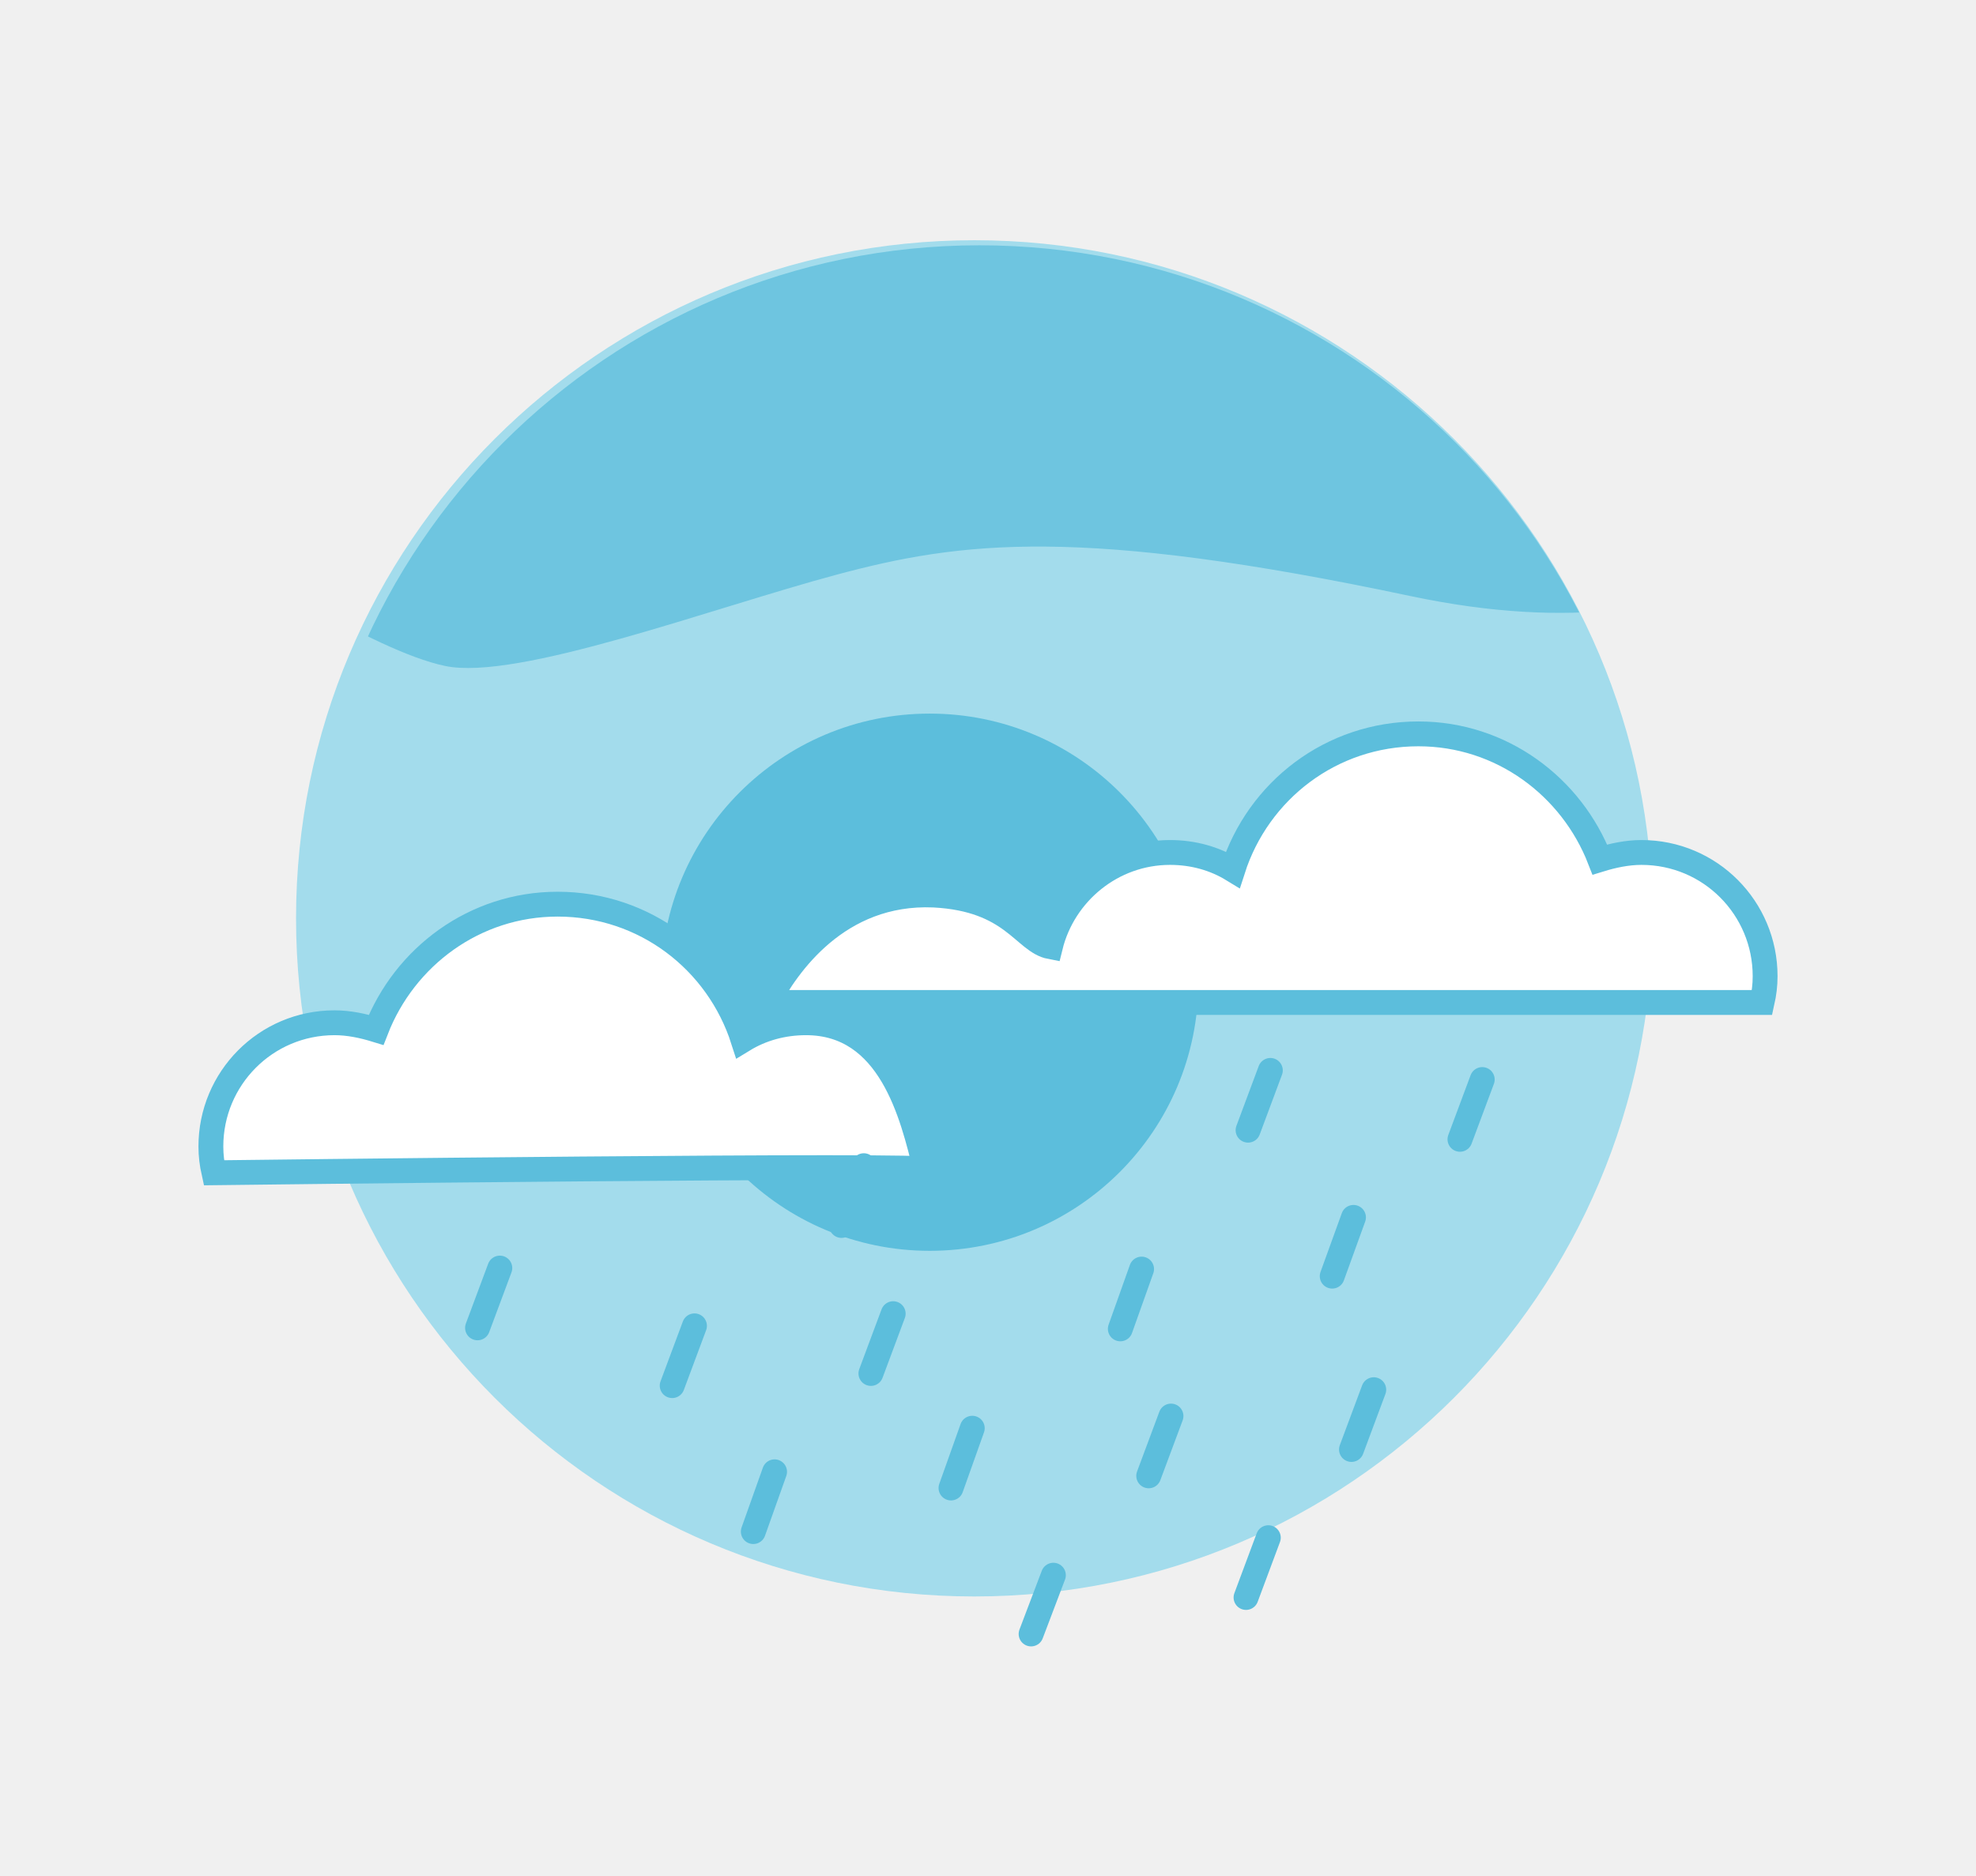
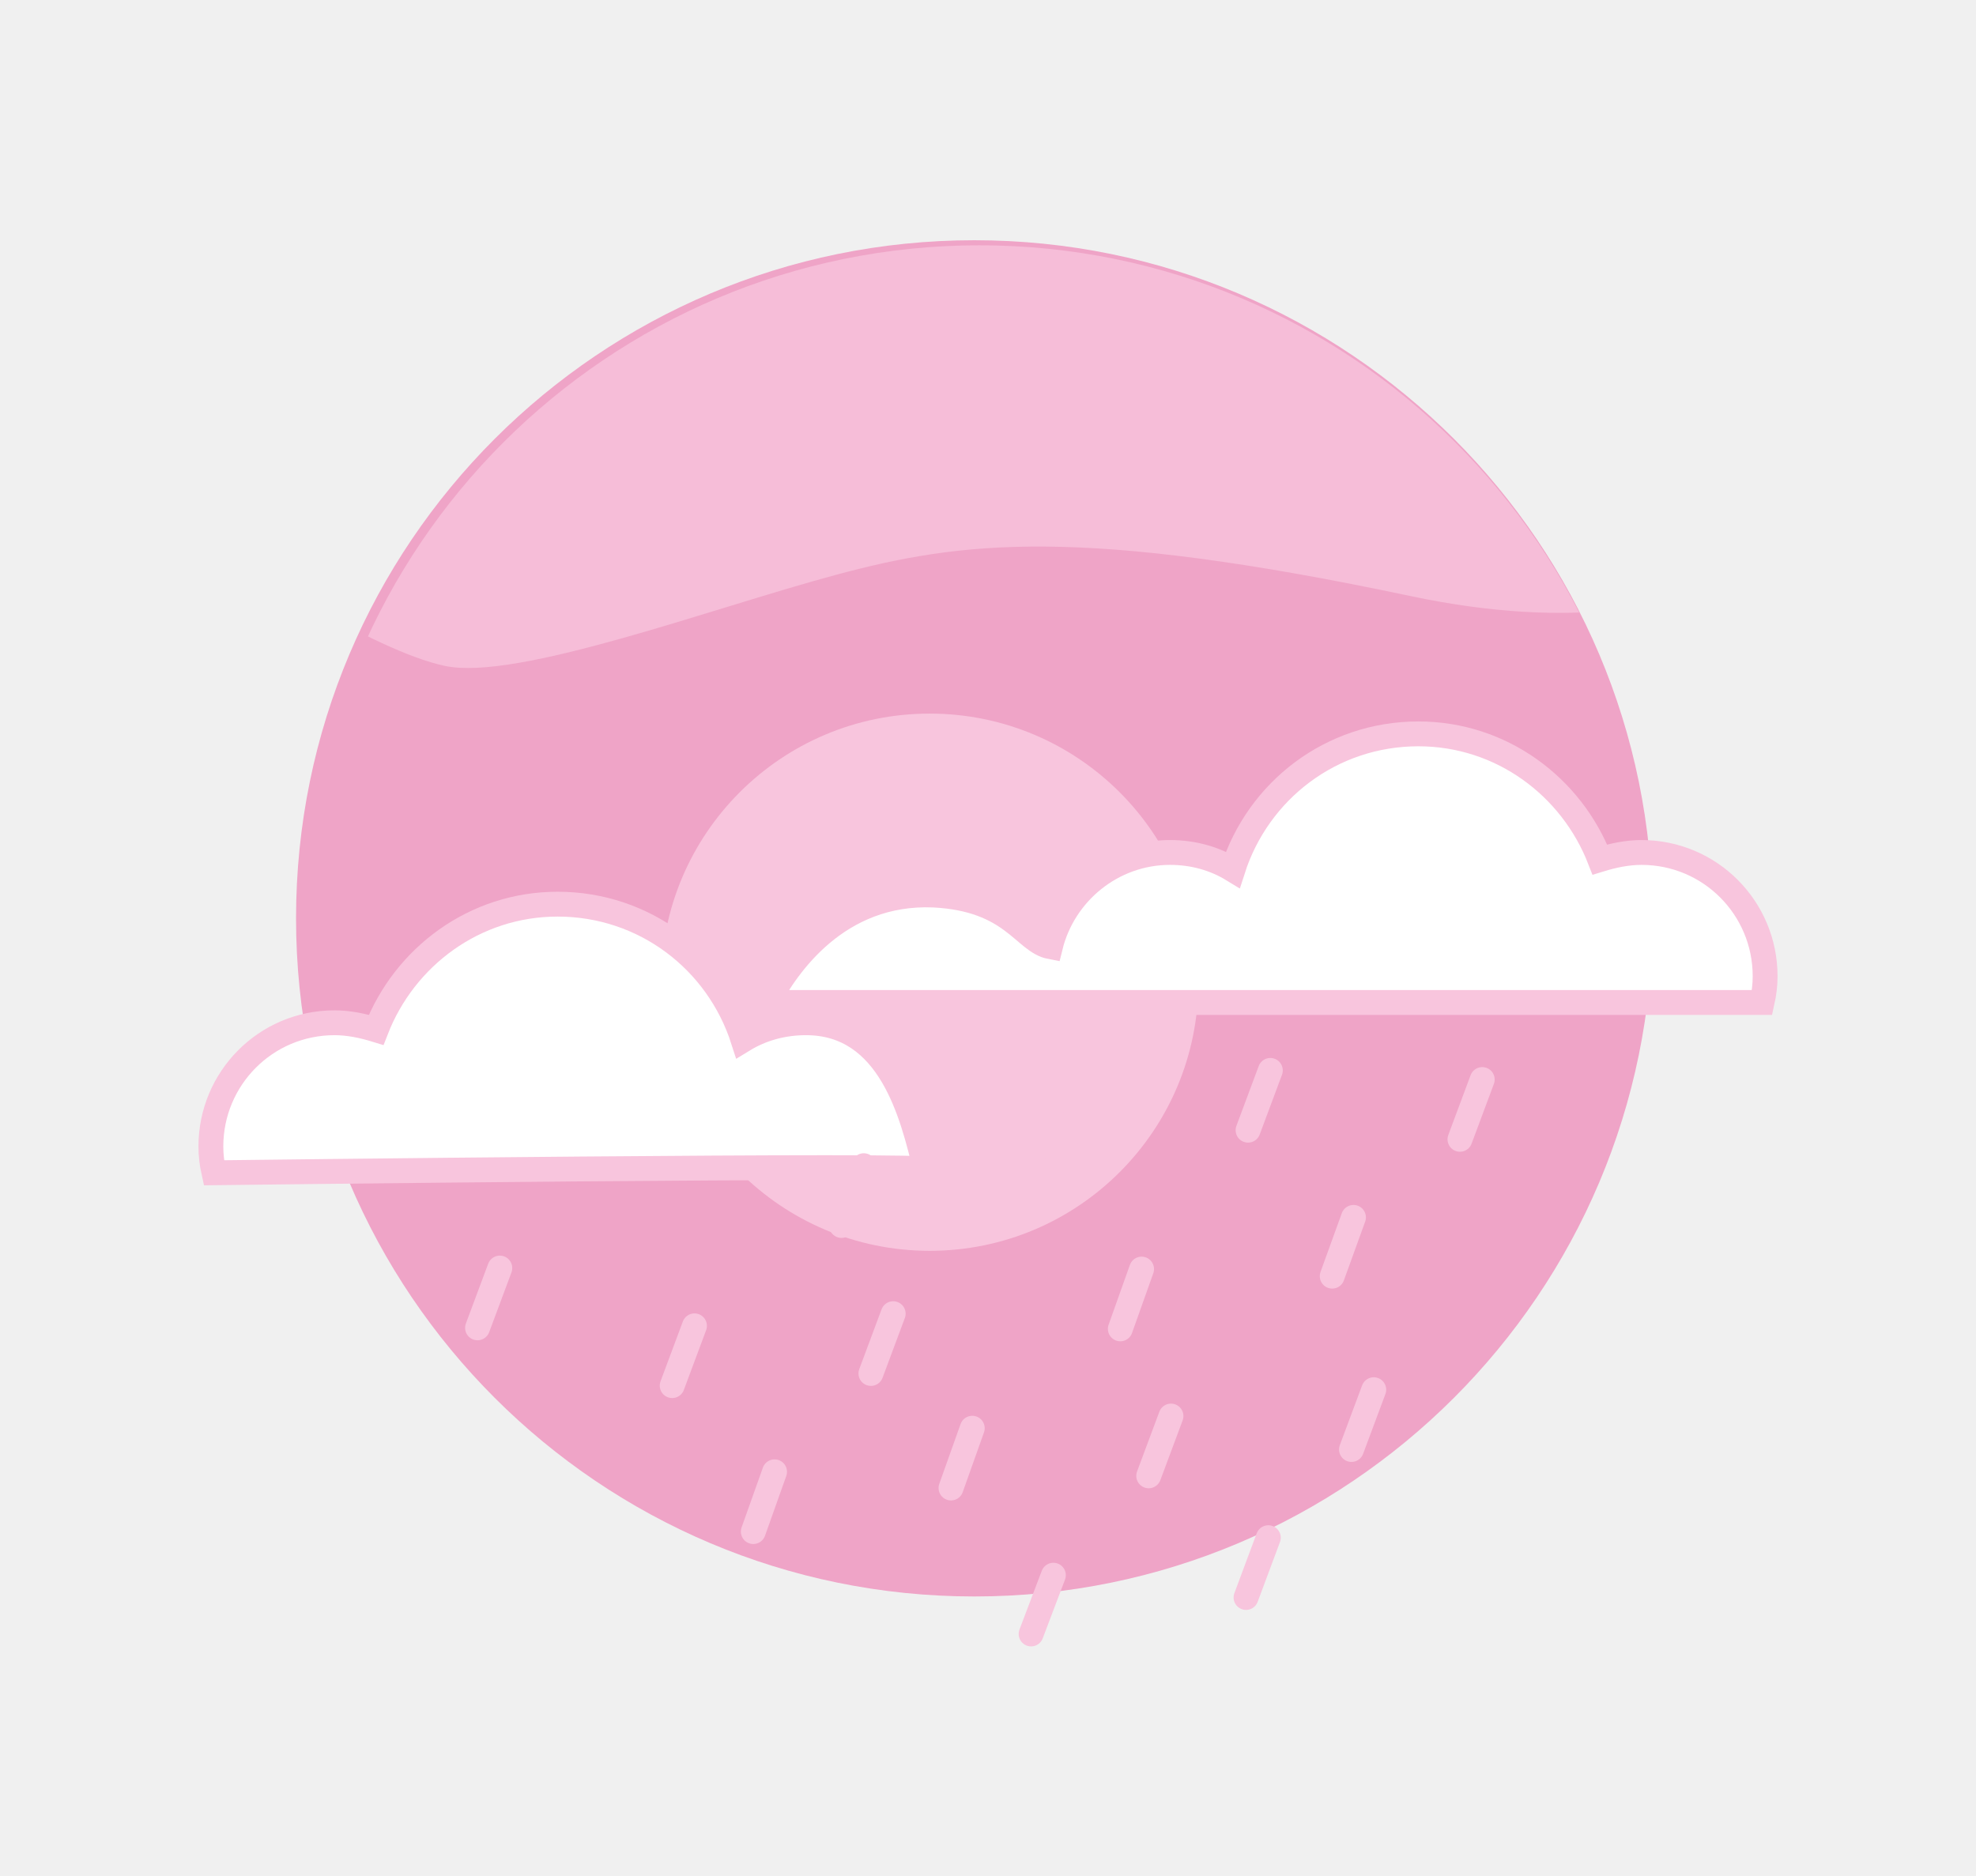
<svg xmlns="http://www.w3.org/2000/svg" xmlns:xlink="http://www.w3.org/1999/xlink" version="1.1" id="Capa_1" x="0px" y="0px" viewBox="47 -42 194.9 185" style="enable-background:new 47 -42 194.9 185;" xml:space="preserve">
  <style type="text/css">
- 	.st0{fill:#A3DCEC;}
- 	.st1{opacity:0.75;clip-path:url(#SVGID_2_);fill:#5CBEDC;}
- 	.st2{fill:#5CBEDC;}
- 	.st3{fill:#FFFFFF;stroke:#5CBEDC;stroke-width:2.451;stroke-miterlimit:10;}
- 	.st4{fill:none;stroke:#5CBEDC;stroke-width:2.451;stroke-linecap:round;stroke-linejoin:round;stroke-miterlimit:10;}
+ 	.st0{fill:#efa4c7;}
+ 	.st1{opacity:0.75;clip-path:url(#SVGID_2_);fill:#f8c5dd;}
+ 	.st2{fill:#f8c5dd;}
+ 	.st3{fill:#FFFFFF;stroke:#f8c5dd;stroke-width:2.451;stroke-miterlimit:10;}
+ 	.st4{fill:none;stroke:#f8c5dd;stroke-width:2.451;stroke-linecap:round;stroke-linejoin:round;stroke-miterlimit:10;}
</style>
  <g>
    <circle class="st0" cx="143.1" cy="48.6" r="66.9" />
    <g>
      <defs>
        <circle id="SVGID_1_" cx="143.6" cy="48.6" r="66.4" />
      </defs>
      <clipPath id="SVGID_2_">
        <use xlink:href="#SVGID_1_" style="overflow:visible;" />
      </clipPath>
      <path class="st1" d="M228.3,6.9c0,0-9.6,16.8-42.2,9.9s-44.3-5.4-56.6-2.1s-31.5,10.5-38.6,9c-7.2-1.5-20.7-10.5-20.7-10.5    l15.6-33.8l57.8-8.7l46.4,1.5" />
    </g>
    <circle class="st2" cx="138.7" cy="54.9" r="26.5" />
    <path class="st3" d="M220.8,56.9c0.2-0.9,0.3-1.7,0.3-2.6c0-6.7-5.4-12.2-12.2-12.2c-1.4,0-2.8,0.3-4.1,0.7   c-2.8-7.2-9.7-12.4-17.9-12.4c-8.6,0-15.8,5.6-18.3,13.4c-1.8-1.1-3.9-1.7-6.2-1.7c-5.7,0-10.5,4-11.8,9.3   c-2.6-0.5-3.7-4.7-11.5-5.1c-9.5-0.4-14.5,7-16.4,10.6H220.8z" />
    <path class="st3" d="M68.1,73.7c-0.2-0.9-0.3-1.7-0.3-2.6c0-6.7,5.4-12.2,12.2-12.2c1.4,0,2.8,0.3,4.1,0.7   c2.8-7.2,9.7-12.4,17.9-12.4c8.6,0,15.8,5.6,18.3,13.4c1.8-1.1,3.9-1.7,6.2-1.7c8.3,0,10.5,9.1,11.8,14.5   C141,72.8,68.1,73.7,68.1,73.7z" />
    <line class="st4" x1="159.6" y1="83.2" x2="157.5" y2="89.1" />
    <line class="st4" x1="142.9" y1="98.9" x2="140.8" y2="104.8" />
    <line class="st4" x1="162.5" y1="97.7" x2="160.3" y2="103.6" />
    <line class="st4" x1="150.9" y1="113.4" x2="148.7" y2="119.2" />
    <line class="st4" x1="132.2" y1="73" x2="130" y2="78.9" />
    <line class="st4" x1="115.5" y1="88.8" x2="113.3" y2="94.7" />
    <line class="st4" x1="135.1" y1="87.6" x2="132.9" y2="93.5" />
    <line class="st4" x1="123.4" y1="103.2" x2="121.3" y2="109.1" />
    <line class="st4" x1="172.1" y1="109.7" x2="169.9" y2="115.6" />
    <line class="st4" x1="193.2" y1="64.5" x2="191" y2="70.4" />
    <line class="st4" x1="172.3" y1="63.6" x2="170.1" y2="69.5" />
    <line class="st4" x1="180.5" y1="78.1" x2="178.4" y2="83.9" />
    <line class="st4" x1="182.5" y1="95.1" x2="180.3" y2="101" />
    <line class="st4" x1="96.3" y1="83.1" x2="94.1" y2="89" />
    <line class="st4" x1="153.1" y1="67.9" x2="150.9" y2="73.8" />
  </g>
</svg>
